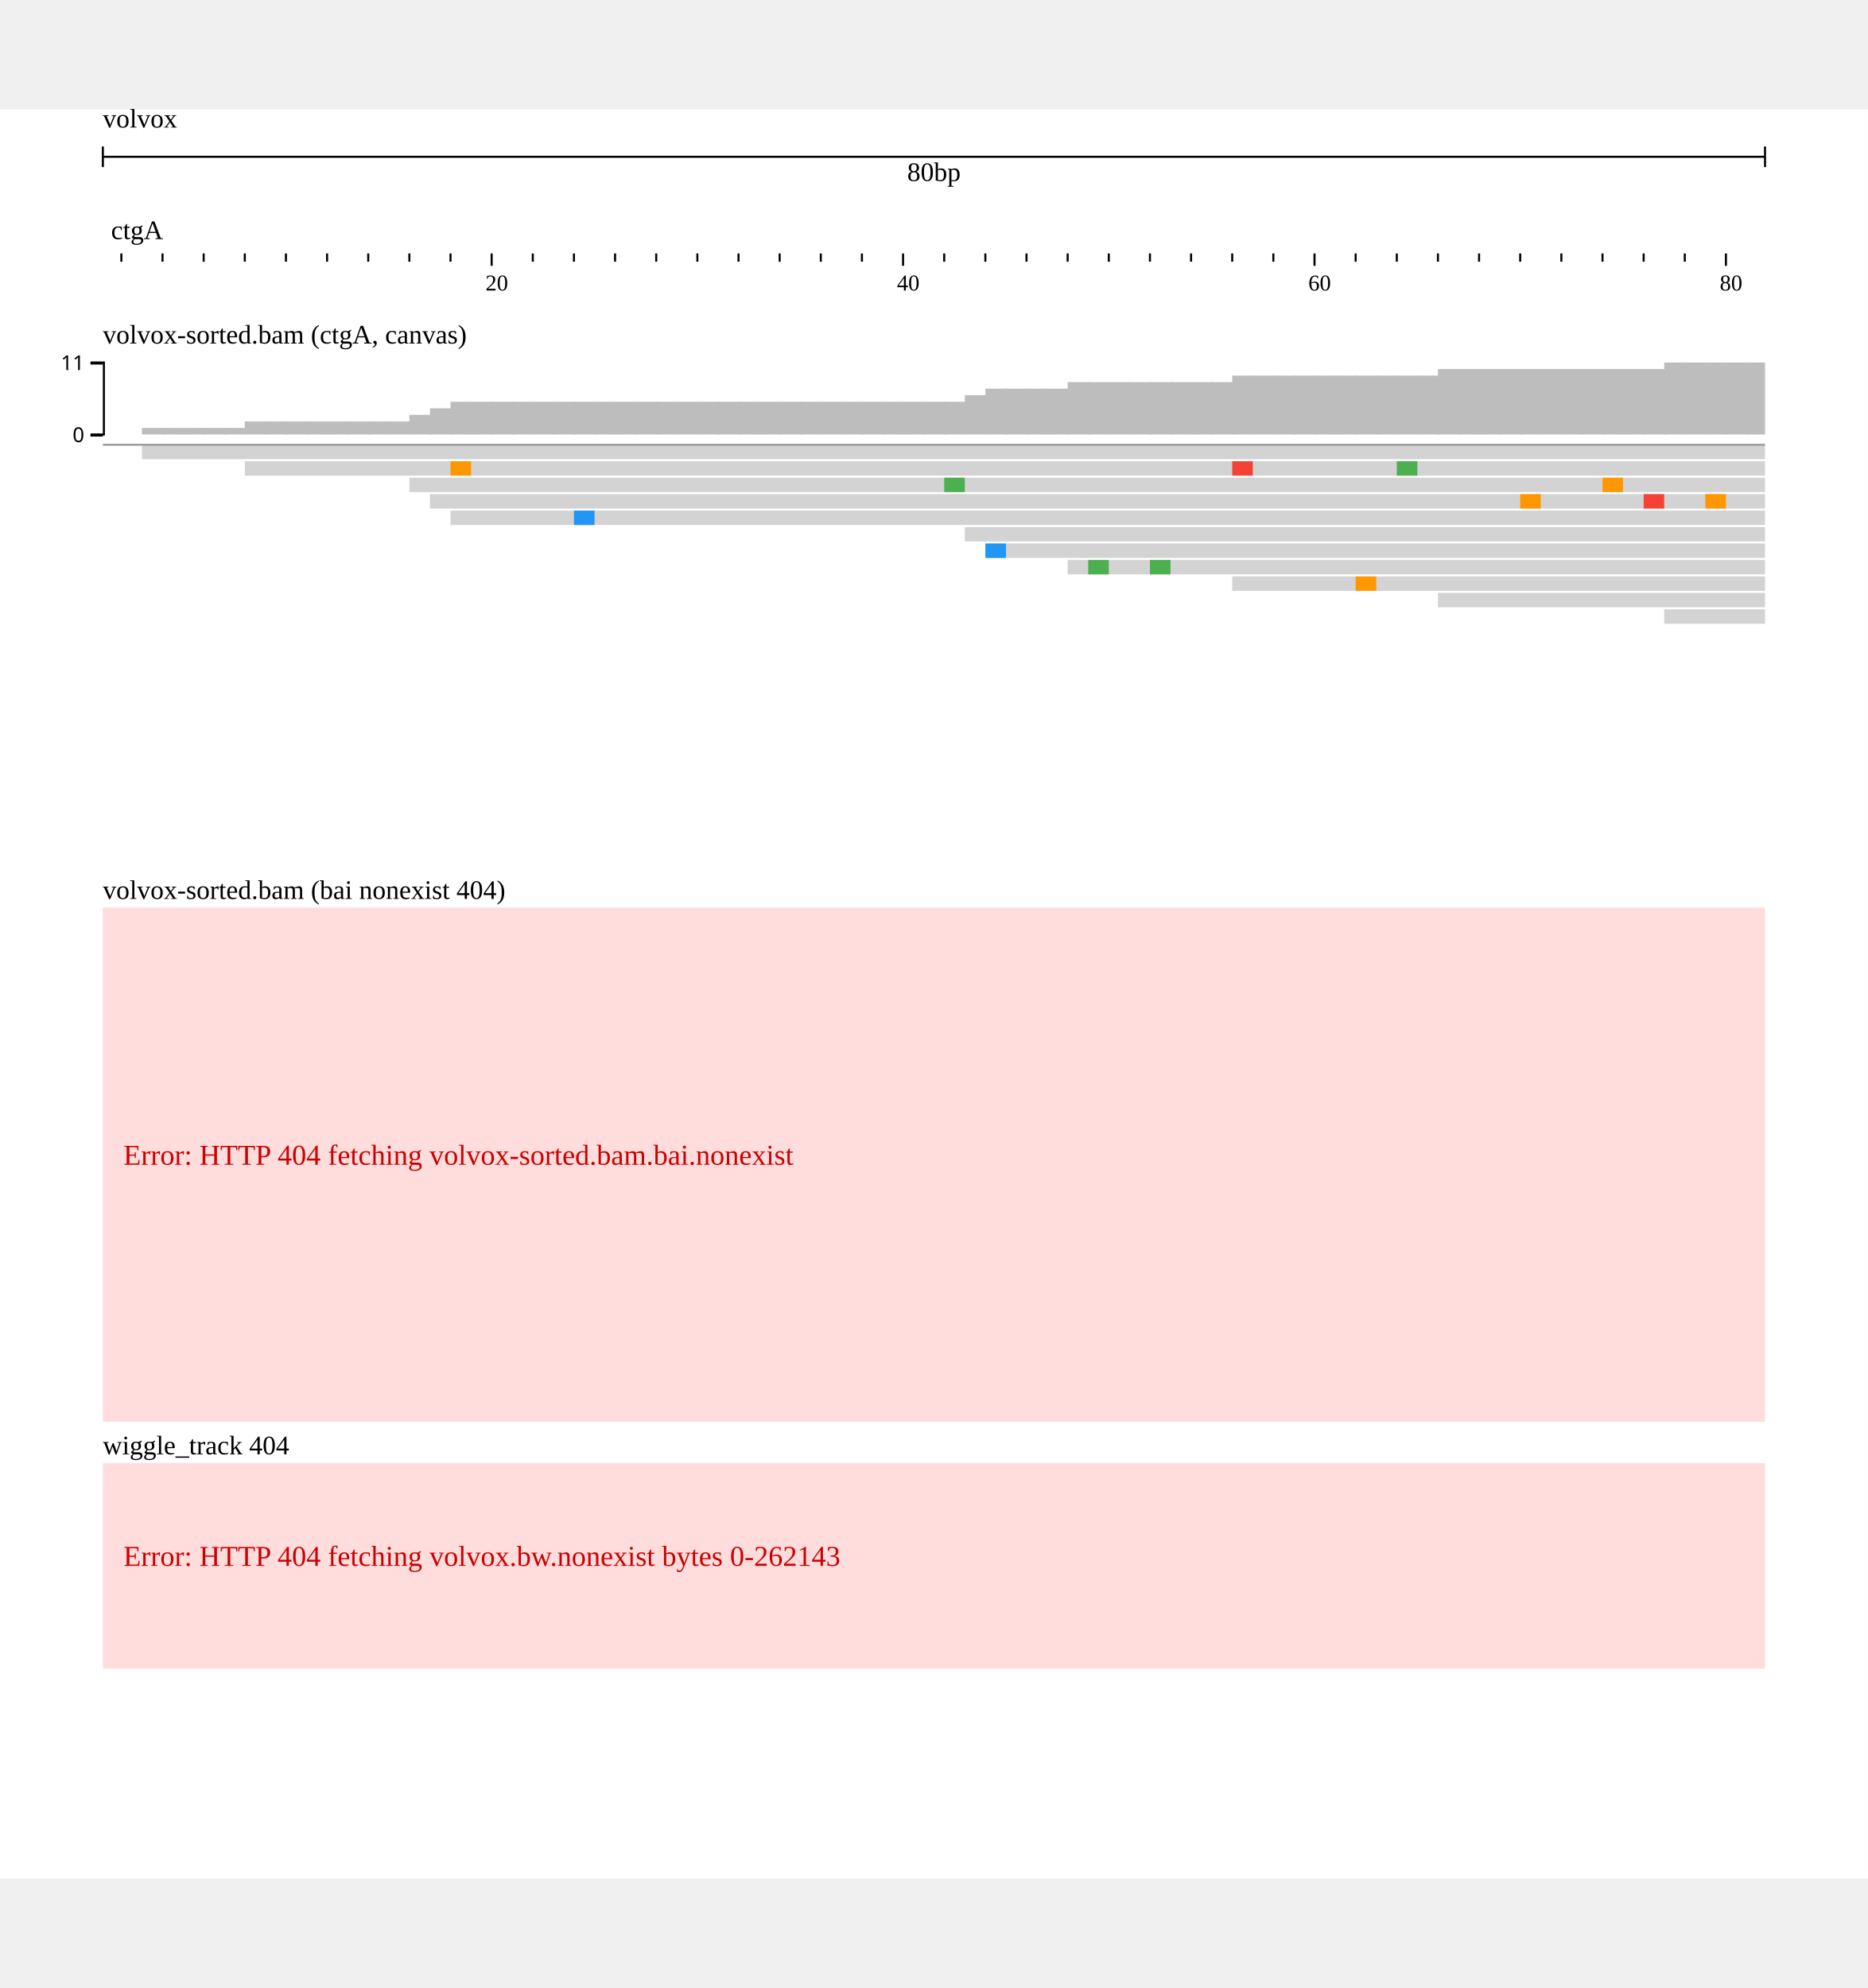
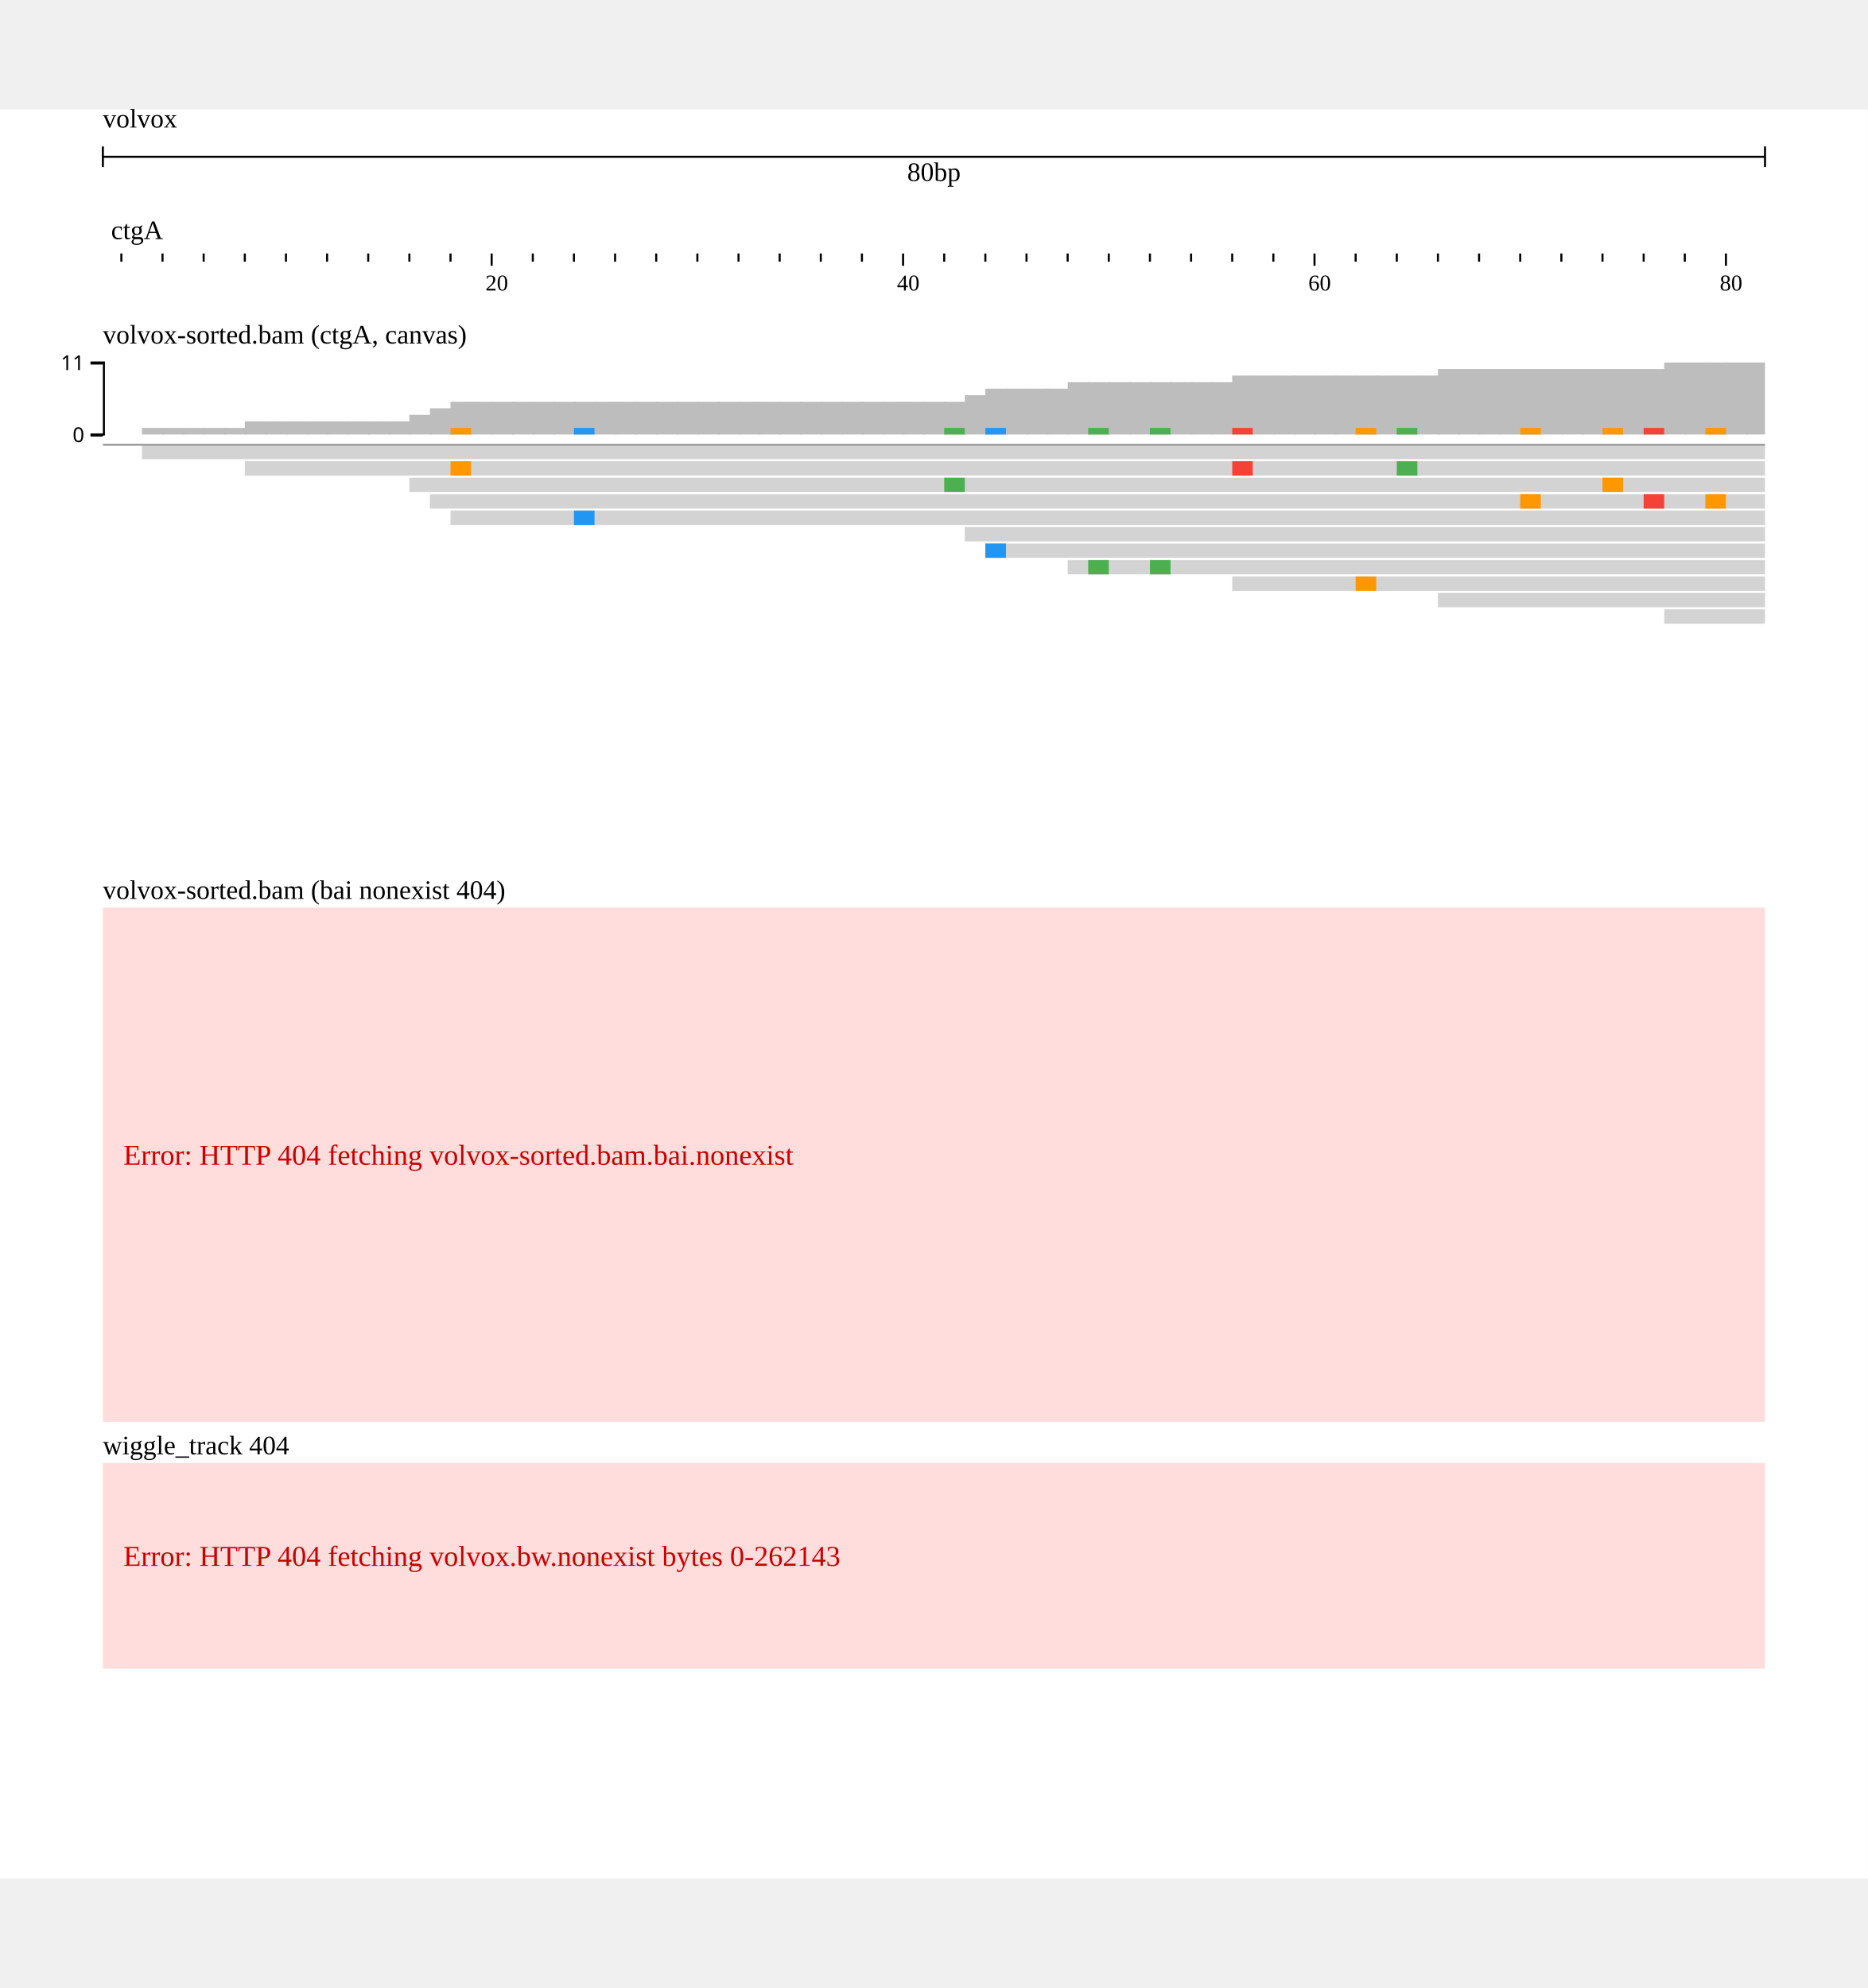
<svg xmlns="http://www.w3.org/2000/svg" width="808" height="860" viewBox="0,0,908,860">
  <rect width="908" height="860" fill="#ffffff" />
  <g transform="translate(50 0)">
    <g transform="translate(0)">
      <g id="header">
        <text x="0" y="0" dominant-baseline="hanging" font-size="13" fill="#000000">volvox</text>
        <g transform="translate(0 13)">
          <line x1="0" x2="808" y1="10" y2="10" stroke="#000000" />
          <line x1="0" x2="0" y1="5" y2="15" stroke="#000000" />
          <line x1="808" x2="808" y1="5" y2="15" stroke="#000000" />
          <text x="404" y="13" text-anchor="middle" dominant-baseline="hanging" font-size="13" fill="#000000">80bp</text>
        </g>
        <g transform="translate(0 50)">
          <g>
            <defs>
              <clipPath id="clip-volvox:ctgA:0.1:80.9:0">
                <rect x="0" y="0" width="808" height="100" />
              </clipPath>
            </defs>
            <g transform="translate(0 0)">
              <g clip-path="url(#clip-volvox:ctgA:0.1:80.9:0)">
                <text x="4" y="13" font-size="13" fill="#000000">ctgA</text>
                <g transform="translate(0 20)">
                  <line x1="-31" x2="-31" y1="0" y2="4" stroke-width="1" stroke="#000000" />
                  <line x1="-11" x2="-11" y1="0" y2="6" stroke-width="1" stroke="#000000" />
                  <line x1="9" x2="9" y1="0" y2="4" stroke-width="1" stroke="#000000" />
                  <line x1="29" x2="29" y1="0" y2="4" stroke-width="1" stroke="#000000" />
                  <line x1="49" x2="49" y1="0" y2="4" stroke-width="1" stroke="#000000" />
                  <line x1="69" x2="69" y1="0" y2="4" stroke-width="1" stroke="#000000" />
                  <line x1="89" x2="89" y1="0" y2="4" stroke-width="1" stroke="#000000" />
                  <line x1="109" x2="109" y1="0" y2="4" stroke-width="1" stroke="#000000" />
                  <line x1="129" x2="129" y1="0" y2="4" stroke-width="1" stroke="#000000" />
                  <line x1="149" x2="149" y1="0" y2="4" stroke-width="1" stroke="#000000" />
                  <line x1="169" x2="169" y1="0" y2="4" stroke-width="1" stroke="#000000" />
                  <line x1="189" x2="189" y1="0" y2="6" stroke-width="1" stroke="#000000" />
                  <line x1="209" x2="209" y1="0" y2="4" stroke-width="1" stroke="#000000" />
                  <line x1="229" x2="229" y1="0" y2="4" stroke-width="1" stroke="#000000" />
                  <line x1="249" x2="249" y1="0" y2="4" stroke-width="1" stroke="#000000" />
                  <line x1="269" x2="269" y1="0" y2="4" stroke-width="1" stroke="#000000" />
                  <line x1="289" x2="289" y1="0" y2="4" stroke-width="1" stroke="#000000" />
                  <line x1="309" x2="309" y1="0" y2="4" stroke-width="1" stroke="#000000" />
                  <line x1="329" x2="329" y1="0" y2="4" stroke-width="1" stroke="#000000" />
                  <line x1="349" x2="349" y1="0" y2="4" stroke-width="1" stroke="#000000" />
                  <line x1="369" x2="369" y1="0" y2="4" stroke-width="1" stroke="#000000" />
                  <line x1="389" x2="389" y1="0" y2="6" stroke-width="1" stroke="#000000" />
                  <line x1="409" x2="409" y1="0" y2="4" stroke-width="1" stroke="#000000" />
                  <line x1="429" x2="429" y1="0" y2="4" stroke-width="1" stroke="#000000" />
                  <line x1="449" x2="449" y1="0" y2="4" stroke-width="1" stroke="#000000" />
                  <line x1="469" x2="469" y1="0" y2="4" stroke-width="1" stroke="#000000" />
                  <line x1="489" x2="489" y1="0" y2="4" stroke-width="1" stroke="#000000" />
                  <line x1="509" x2="509" y1="0" y2="4" stroke-width="1" stroke="#000000" />
                  <line x1="529" x2="529" y1="0" y2="4" stroke-width="1" stroke="#000000" />
                  <line x1="549" x2="549" y1="0" y2="4" stroke-width="1" stroke="#000000" />
                  <line x1="569" x2="569" y1="0" y2="4" stroke-width="1" stroke="#000000" />
                  <line x1="589" x2="589" y1="0" y2="6" stroke-width="1" stroke="#000000" />
                  <line x1="609" x2="609" y1="0" y2="4" stroke-width="1" stroke="#000000" />
                  <line x1="629" x2="629" y1="0" y2="4" stroke-width="1" stroke="#000000" />
                  <line x1="649" x2="649" y1="0" y2="4" stroke-width="1" stroke="#000000" />
                  <line x1="669" x2="669" y1="0" y2="4" stroke-width="1" stroke="#000000" />
                  <line x1="689" x2="689" y1="0" y2="4" stroke-width="1" stroke="#000000" />
                  <line x1="709" x2="709" y1="0" y2="4" stroke-width="1" stroke="#000000" />
                  <line x1="729" x2="729" y1="0" y2="4" stroke-width="1" stroke="#000000" />
                  <line x1="749" x2="749" y1="0" y2="4" stroke-width="1" stroke="#000000" />
                  <line x1="769" x2="769" y1="0" y2="4" stroke-width="1" stroke="#000000" />
                  <line x1="789" x2="789" y1="0" y2="6" stroke-width="1" stroke="#000000" />
                  <line x1="809" x2="809" y1="0" y2="4" stroke-width="1" stroke="#000000" />
                  <line x1="829" x2="829" y1="0" y2="4" stroke-width="1" stroke="#000000" />
                  <text x="186" y="18" font-size="11" fill="#000000">20</text>
                  <text x="386" y="18" font-size="11" fill="#000000">40</text>
                  <text x="586" y="18" font-size="11" fill="#000000">60</text>
                  <text x="786" y="18" font-size="11" fill="#000000">80</text>
                </g>
              </g>
            </g>
          </g>
        </g>
      </g>
    </g>
    <g transform="translate(0 100)">
      <g transform="translate(0 0)">
        <defs>
          <clipPath id="track-clip-volvox_alignments_pileup_coverage">
            <rect x="-50" y="18" width="858" height="250" />
          </clipPath>
        </defs>
        <g clip-path="url(#track-clip-volvox_alignments_pileup_coverage)">
          <g transform="translate(0 18)">
            <defs>
-               <clipPath id="alignments-clip-gXD9rEHsVc">
+               <clipPath id="alignments-clip--oZoMvGsPQ">
                <rect x="0" y="0" width="808" height="250" />
              </clipPath>
            </defs>
-             <g clip-path="url(#alignments-clip-gXD9rEHsVc)">
+             <g clip-path="url(#alignments-clip--oZoMvGsPQ)">
              <g>
                <clipPath id="svgcanvas-clip-0">
                  <path d="M0,0h808v250h-808Z" />
                </clipPath>
                <g clip-path="url(#svgcanvas-clip-0)">
                  <rect x="-1" y="40" width="10.8" height="0" fill="rgb(189,189,189)" />
                  <rect x="9" y="40" width="10.8" height="0" fill="rgb(189,189,189)" />
                  <rect x="19" y="36.818" width="10.8" height="3.182" fill="rgb(189,189,189)" />
                  <rect x="29" y="36.818" width="10.8" height="3.182" fill="rgb(189,189,189)" />
                  <rect x="39" y="36.818" width="10.8" height="3.182" fill="rgb(189,189,189)" />
                  <rect x="49" y="36.818" width="10.8" height="3.182" fill="rgb(189,189,189)" />
                  <rect x="59" y="36.818" width="10.8" height="3.182" fill="rgb(189,189,189)" />
                  <rect x="69" y="33.636" width="10.8" height="6.364" fill="rgb(189,189,189)" />
                  <rect x="79" y="33.636" width="10.8" height="6.364" fill="rgb(189,189,189)" />
                  <rect x="89" y="33.636" width="10.8" height="6.364" fill="rgb(189,189,189)" />
                  <rect x="99" y="33.636" width="10.8" height="6.364" fill="rgb(189,189,189)" />
                  <rect x="109" y="33.636" width="10.8" height="6.364" fill="rgb(189,189,189)" />
                  <rect x="119" y="33.636" width="10.8" height="6.364" fill="rgb(189,189,189)" />
                  <rect x="129" y="33.636" width="10.8" height="6.364" fill="rgb(189,189,189)" />
                  <rect x="139" y="33.636" width="10.8" height="6.364" fill="rgb(189,189,189)" />
                  <rect x="149" y="30.455" width="10.8" height="9.545" fill="rgb(189,189,189)" />
                  <rect x="159" y="27.273" width="10.8" height="12.727" fill="rgb(189,189,189)" />
                  <rect x="169" y="24.091" width="10.8" height="15.909" fill="rgb(189,189,189)" />
                  <rect x="179" y="24.091" width="10.8" height="15.909" fill="rgb(189,189,189)" />
                  <rect x="189" y="24.091" width="10.8" height="15.909" fill="rgb(189,189,189)" />
                  <rect x="199" y="24.091" width="10.8" height="15.909" fill="rgb(189,189,189)" />
                  <rect x="209" y="24.091" width="10.8" height="15.909" fill="rgb(189,189,189)" />
                  <rect x="219" y="24.091" width="10.8" height="15.909" fill="rgb(189,189,189)" />
                  <rect x="229" y="24.091" width="10.8" height="15.909" fill="rgb(189,189,189)" />
                  <rect x="239" y="24.091" width="10.8" height="15.909" fill="rgb(189,189,189)" />
                  <rect x="249" y="24.091" width="10.8" height="15.909" fill="rgb(189,189,189)" />
                  <rect x="259" y="24.091" width="10.8" height="15.909" fill="rgb(189,189,189)" />
                  <rect x="269" y="24.091" width="10.8" height="15.909" fill="rgb(189,189,189)" />
                  <rect x="279" y="24.091" width="10.8" height="15.909" fill="rgb(189,189,189)" />
                  <rect x="289" y="24.091" width="10.8" height="15.909" fill="rgb(189,189,189)" />
                  <rect x="299" y="24.091" width="10.8" height="15.909" fill="rgb(189,189,189)" />
                  <rect x="309" y="24.091" width="10.8" height="15.909" fill="rgb(189,189,189)" />
                  <rect x="319" y="24.091" width="10.8" height="15.909" fill="rgb(189,189,189)" />
                  <rect x="329" y="24.091" width="10.8" height="15.909" fill="rgb(189,189,189)" />
                  <rect x="339" y="24.091" width="10.8" height="15.909" fill="rgb(189,189,189)" />
                  <rect x="349" y="24.091" width="10.8" height="15.909" fill="rgb(189,189,189)" />
                  <rect x="359" y="24.091" width="10.8" height="15.909" fill="rgb(189,189,189)" />
                  <rect x="369" y="24.091" width="10.8" height="15.909" fill="rgb(189,189,189)" />
                  <rect x="379" y="24.091" width="10.8" height="15.909" fill="rgb(189,189,189)" />
                  <rect x="389" y="24.091" width="10.8" height="15.909" fill="rgb(189,189,189)" />
                  <rect x="399" y="24.091" width="10.8" height="15.909" fill="rgb(189,189,189)" />
                  <rect x="409" y="24.091" width="10.8" height="15.909" fill="rgb(189,189,189)" />
                  <rect x="419" y="20.909" width="10.8" height="19.091" fill="rgb(189,189,189)" />
                  <rect x="429" y="17.727" width="10.8" height="22.273" fill="rgb(189,189,189)" />
                  <rect x="439" y="17.727" width="10.8" height="22.273" fill="rgb(189,189,189)" />
                  <rect x="449" y="17.727" width="10.8" height="22.273" fill="rgb(189,189,189)" />
                  <rect x="459" y="17.727" width="10.8" height="22.273" fill="rgb(189,189,189)" />
                  <rect x="469" y="14.545" width="10.8" height="25.455" fill="rgb(189,189,189)" />
                  <rect x="479" y="14.545" width="10.8" height="25.455" fill="rgb(189,189,189)" />
                  <rect x="489" y="14.545" width="10.8" height="25.455" fill="rgb(189,189,189)" />
                  <rect x="499" y="14.545" width="10.8" height="25.455" fill="rgb(189,189,189)" />
                  <rect x="509" y="14.545" width="10.8" height="25.455" fill="rgb(189,189,189)" />
                  <rect x="519" y="14.545" width="10.8" height="25.455" fill="rgb(189,189,189)" />
                  <rect x="529" y="14.545" width="10.8" height="25.455" fill="rgb(189,189,189)" />
                  <rect x="539" y="14.545" width="10.8" height="25.455" fill="rgb(189,189,189)" />
                  <rect x="549" y="11.364" width="10.8" height="28.636" fill="rgb(189,189,189)" />
                  <rect x="559" y="11.364" width="10.8" height="28.636" fill="rgb(189,189,189)" />
                  <rect x="569" y="11.364" width="10.8" height="28.636" fill="rgb(189,189,189)" />
                  <rect x="579" y="11.364" width="10.8" height="28.636" fill="rgb(189,189,189)" />
                  <rect x="589" y="11.364" width="10.8" height="28.636" fill="rgb(189,189,189)" />
                  <rect x="599" y="11.364" width="10.8" height="28.636" fill="rgb(189,189,189)" />
                  <rect x="609" y="11.364" width="10.8" height="28.636" fill="rgb(189,189,189)" />
                  <rect x="619" y="11.364" width="10.8" height="28.636" fill="rgb(189,189,189)" />
                  <rect x="629" y="11.364" width="10.8" height="28.636" fill="rgb(189,189,189)" />
                  <rect x="639" y="11.364" width="10.8" height="28.636" fill="rgb(189,189,189)" />
                  <rect x="649" y="8.182" width="10.8" height="31.818" fill="rgb(189,189,189)" />
                  <rect x="659" y="8.182" width="10.8" height="31.818" fill="rgb(189,189,189)" />
                  <rect x="669" y="8.182" width="10.8" height="31.818" fill="rgb(189,189,189)" />
                  <rect x="679" y="8.182" width="10.8" height="31.818" fill="rgb(189,189,189)" />
                  <rect x="689" y="8.182" width="10.8" height="31.818" fill="rgb(189,189,189)" />
                  <rect x="699" y="8.182" width="10.8" height="31.818" fill="rgb(189,189,189)" />
                  <rect x="709" y="8.182" width="10.8" height="31.818" fill="rgb(189,189,189)" />
                  <rect x="719" y="8.182" width="10.8" height="31.818" fill="rgb(189,189,189)" />
                  <rect x="729" y="8.182" width="10.8" height="31.818" fill="rgb(189,189,189)" />
                  <rect x="739" y="8.182" width="10.8" height="31.818" fill="rgb(189,189,189)" />
                  <rect x="749" y="8.182" width="10.8" height="31.818" fill="rgb(189,189,189)" />
                  <rect x="759" y="5" width="10.8" height="35" fill="rgb(189,189,189)" />
                  <rect x="769" y="5" width="10.8" height="35" fill="rgb(189,189,189)" />
                  <rect x="779" y="5" width="10.8" height="35" fill="rgb(189,189,189)" />
                  <rect x="789" y="5" width="10.8" height="35" fill="rgb(189,189,189)" />
                  <rect x="799" y="5" width="10.8" height="35" fill="rgb(189,189,189)" />
+                   <rect x="169" y="36.818" width="10" height="3.182" fill="rgb(255,152,0)" />
+                   <rect x="549" y="36.818" width="10" height="3.182" fill="rgb(244,67,54)" />
+                   <rect x="629" y="36.818" width="10" height="3.182" fill="rgb(76,175,80)" />
+                   <rect x="409" y="36.818" width="10" height="3.182" fill="rgb(76,175,80)" />
+                   <rect x="729" y="36.818" width="10" height="3.182" fill="rgb(255,152,0)" />
+                   <rect x="689" y="36.818" width="10" height="3.182" fill="rgb(255,152,0)" />
+                   <rect x="749" y="36.818" width="10" height="3.182" fill="rgb(244,67,54)" />
+                   <rect x="779" y="36.818" width="10" height="3.182" fill="rgb(255,152,0)" />
+                   <rect x="229" y="36.818" width="10" height="3.182" fill="rgb(33,150,243)" />
+                   <rect x="429" y="36.818" width="10" height="3.182" fill="rgb(33,150,243)" />
+                   <rect x="479" y="36.818" width="10" height="3.182" fill="rgb(76,175,80)" />
+                   <rect x="509" y="36.818" width="10" height="3.182" fill="rgb(76,175,80)" />
+                   <rect x="609" y="36.818" width="10" height="3.182" fill="rgb(255,152,0)" />
                  <clipPath id="svgcanvas-clip-1">
                    <path d="M0,45h808v205h-808Z" />
                  </clipPath>
                  <g clip-path="url(#svgcanvas-clip-1)">
                    <rect x="19" y="45" width="1000" height="7" fill="rgb(211,211,211)" />
                    <rect x="69" y="53" width="1000" height="7" fill="rgb(211,211,211)" />
                    <rect x="149" y="61" width="1000" height="7" fill="rgb(211,211,211)" />
                    <rect x="159" y="69" width="1000" height="7" fill="rgb(211,211,211)" />
                    <rect x="169" y="77" width="1000" height="7" fill="rgb(211,211,211)" />
                    <rect x="419" y="85" width="1000" height="7" fill="rgb(211,211,211)" />
                    <rect x="429" y="93" width="1000" height="7" fill="rgb(211,211,211)" />
                    <rect x="469" y="101" width="1000" height="7" fill="rgb(211,211,211)" />
                    <rect x="549" y="109" width="1000" height="7" fill="rgb(211,211,211)" />
                    <rect x="649" y="117" width="1000" height="7" fill="rgb(211,211,211)" />
                    <rect x="759" y="125" width="1000" height="7" fill="rgb(211,211,211)" />
                    <rect x="899" y="133" width="1000" height="7" fill="rgb(211,211,211)" />
                    <rect x="939" y="141" width="1000" height="7" fill="rgb(211,211,211)" />
                    <rect x="1089" y="45" width="1000" height="7" fill="rgb(211,211,211)" />
                    <rect x="169" y="53" width="10" height="7" fill="rgb(255,152,0)" />
                    <rect x="549" y="53" width="10" height="7" fill="rgb(244,67,54)" />
                    <rect x="629" y="53" width="10" height="7" fill="rgb(76,175,80)" />
                    <rect x="829" y="53" width="10" height="7" fill="rgb(33,150,243)" />
                    <rect x="409" y="61" width="10" height="7" fill="rgb(76,175,80)" />
                    <rect x="729" y="61" width="10" height="7" fill="rgb(255,152,0)" />
                    <rect x="1029" y="61" width="10" height="7" fill="rgb(76,175,80)" />
                    <rect x="689" y="69" width="10" height="7" fill="rgb(255,152,0)" />
                    <rect x="749" y="69" width="10" height="7" fill="rgb(244,67,54)" />
                    <rect x="779" y="69" width="10" height="7" fill="rgb(255,152,0)" />
                    <rect x="849" y="69" width="10" height="7" fill="rgb(76,175,80)" />
                    <rect x="229" y="77" width="10" height="7" fill="rgb(33,150,243)" />
                    <rect x="859" y="77" width="10" height="7" fill="rgb(255,152,0)" />
                    <rect x="1109" y="77" width="10" height="7" fill="rgb(33,150,243)" />
                    <rect x="1039" y="85" width="10" height="7" fill="rgb(244,67,54)" />
                    <rect x="429" y="93" width="10" height="7" fill="rgb(33,150,243)" />
                    <rect x="1339" y="93" width="10" height="7" fill="rgb(76,175,80)" />
                    <rect x="479" y="101" width="10" height="7" fill="rgb(76,175,80)" />
                    <rect x="509" y="101" width="10" height="7" fill="rgb(76,175,80)" />
                    <rect x="609" y="109" width="10" height="7" fill="rgb(255,152,0)" />
                    <rect x="1039" y="117" width="10" height="7" fill="rgb(33,150,243)" />
                  </g>
                </g>
              </g>
              <line x1="0" y1="45" x2="808" y2="45" stroke="#9e9e9e" stroke-width="1" />
              <g transform="translate(0,5)" />
            </g>
            <g transform="translate(0)">
              <g fill="none" font-size="10" font-family="sans-serif" text-anchor="end" stroke-width="1">
                <path stroke="rgb(0, 0, 0)" d="M-6,5H0.5V40H-6" />
                <g transform="translate(0,40)">
                  <line stroke="rgb(0, 0, 0)" x2="-6" y1="0.5" y2="0.5" />
                  <text stroke="#fff" stroke-width="2.5" paint-order="stroke" fill="rgb(0, 0, 0)" dy="0.32em" x="-9" y="0.5">0</text>
                </g>
                <g transform="translate(0,5)">
                  <line stroke="rgb(0, 0, 0)" x2="-6" y1="0.5" y2="0.5" />
                  <text stroke="#fff" stroke-width="2.5" paint-order="stroke" fill="rgb(0, 0, 0)" dy="0.32em" x="-9" y="0.5">11</text>
                </g>
              </g>
            </g>
          </g>
        </g>
        <text x="0" y="5" fill="#000000" font-size="13" dominant-baseline="hanging">volvox-sorted.bam (ctgA, canvas)</text>
      </g>
      <g transform="translate(0 270)">
        <defs>
          <clipPath id="track-clip-volvox_alignments_bai_nonexist">
            <rect x="-50" y="18" width="858" height="250" />
          </clipPath>
        </defs>
        <g clip-path="url(#track-clip-volvox_alignments_bai_nonexist)">
          <g transform="translate(0 18)">
            <rect x="0" y="0" width="808" height="250" fill="#ffdddd" />
            <text x="10" y="125" fill="#cc0000" font-size="14">Error: HTTP 404 fetching volvox-sorted.bam.bai.nonexist</text>
          </g>
        </g>
        <text x="0" y="5" fill="#000000" font-size="13" dominant-baseline="hanging">volvox-sorted.bam (bai nonexist 404)</text>
      </g>
      <g transform="translate(0 540)">
        <defs>
          <clipPath id="track-clip-volvox_bigwig_nonexist">
            <rect x="-50" y="18" width="858" height="100" />
          </clipPath>
        </defs>
        <g clip-path="url(#track-clip-volvox_bigwig_nonexist)">
          <g transform="translate(0 18)">
            <rect x="0" y="0" width="808" height="100" fill="#ffdddd" />
            <text x="10" y="50" fill="#cc0000" font-size="14">Error: HTTP 404 fetching volvox.bw.nonexist bytes 0-262143</text>
          </g>
        </g>
        <text x="0" y="5" fill="#000000" font-size="13" dominant-baseline="hanging">wiggle_track 404</text>
      </g>
    </g>
  </g>
</svg>
